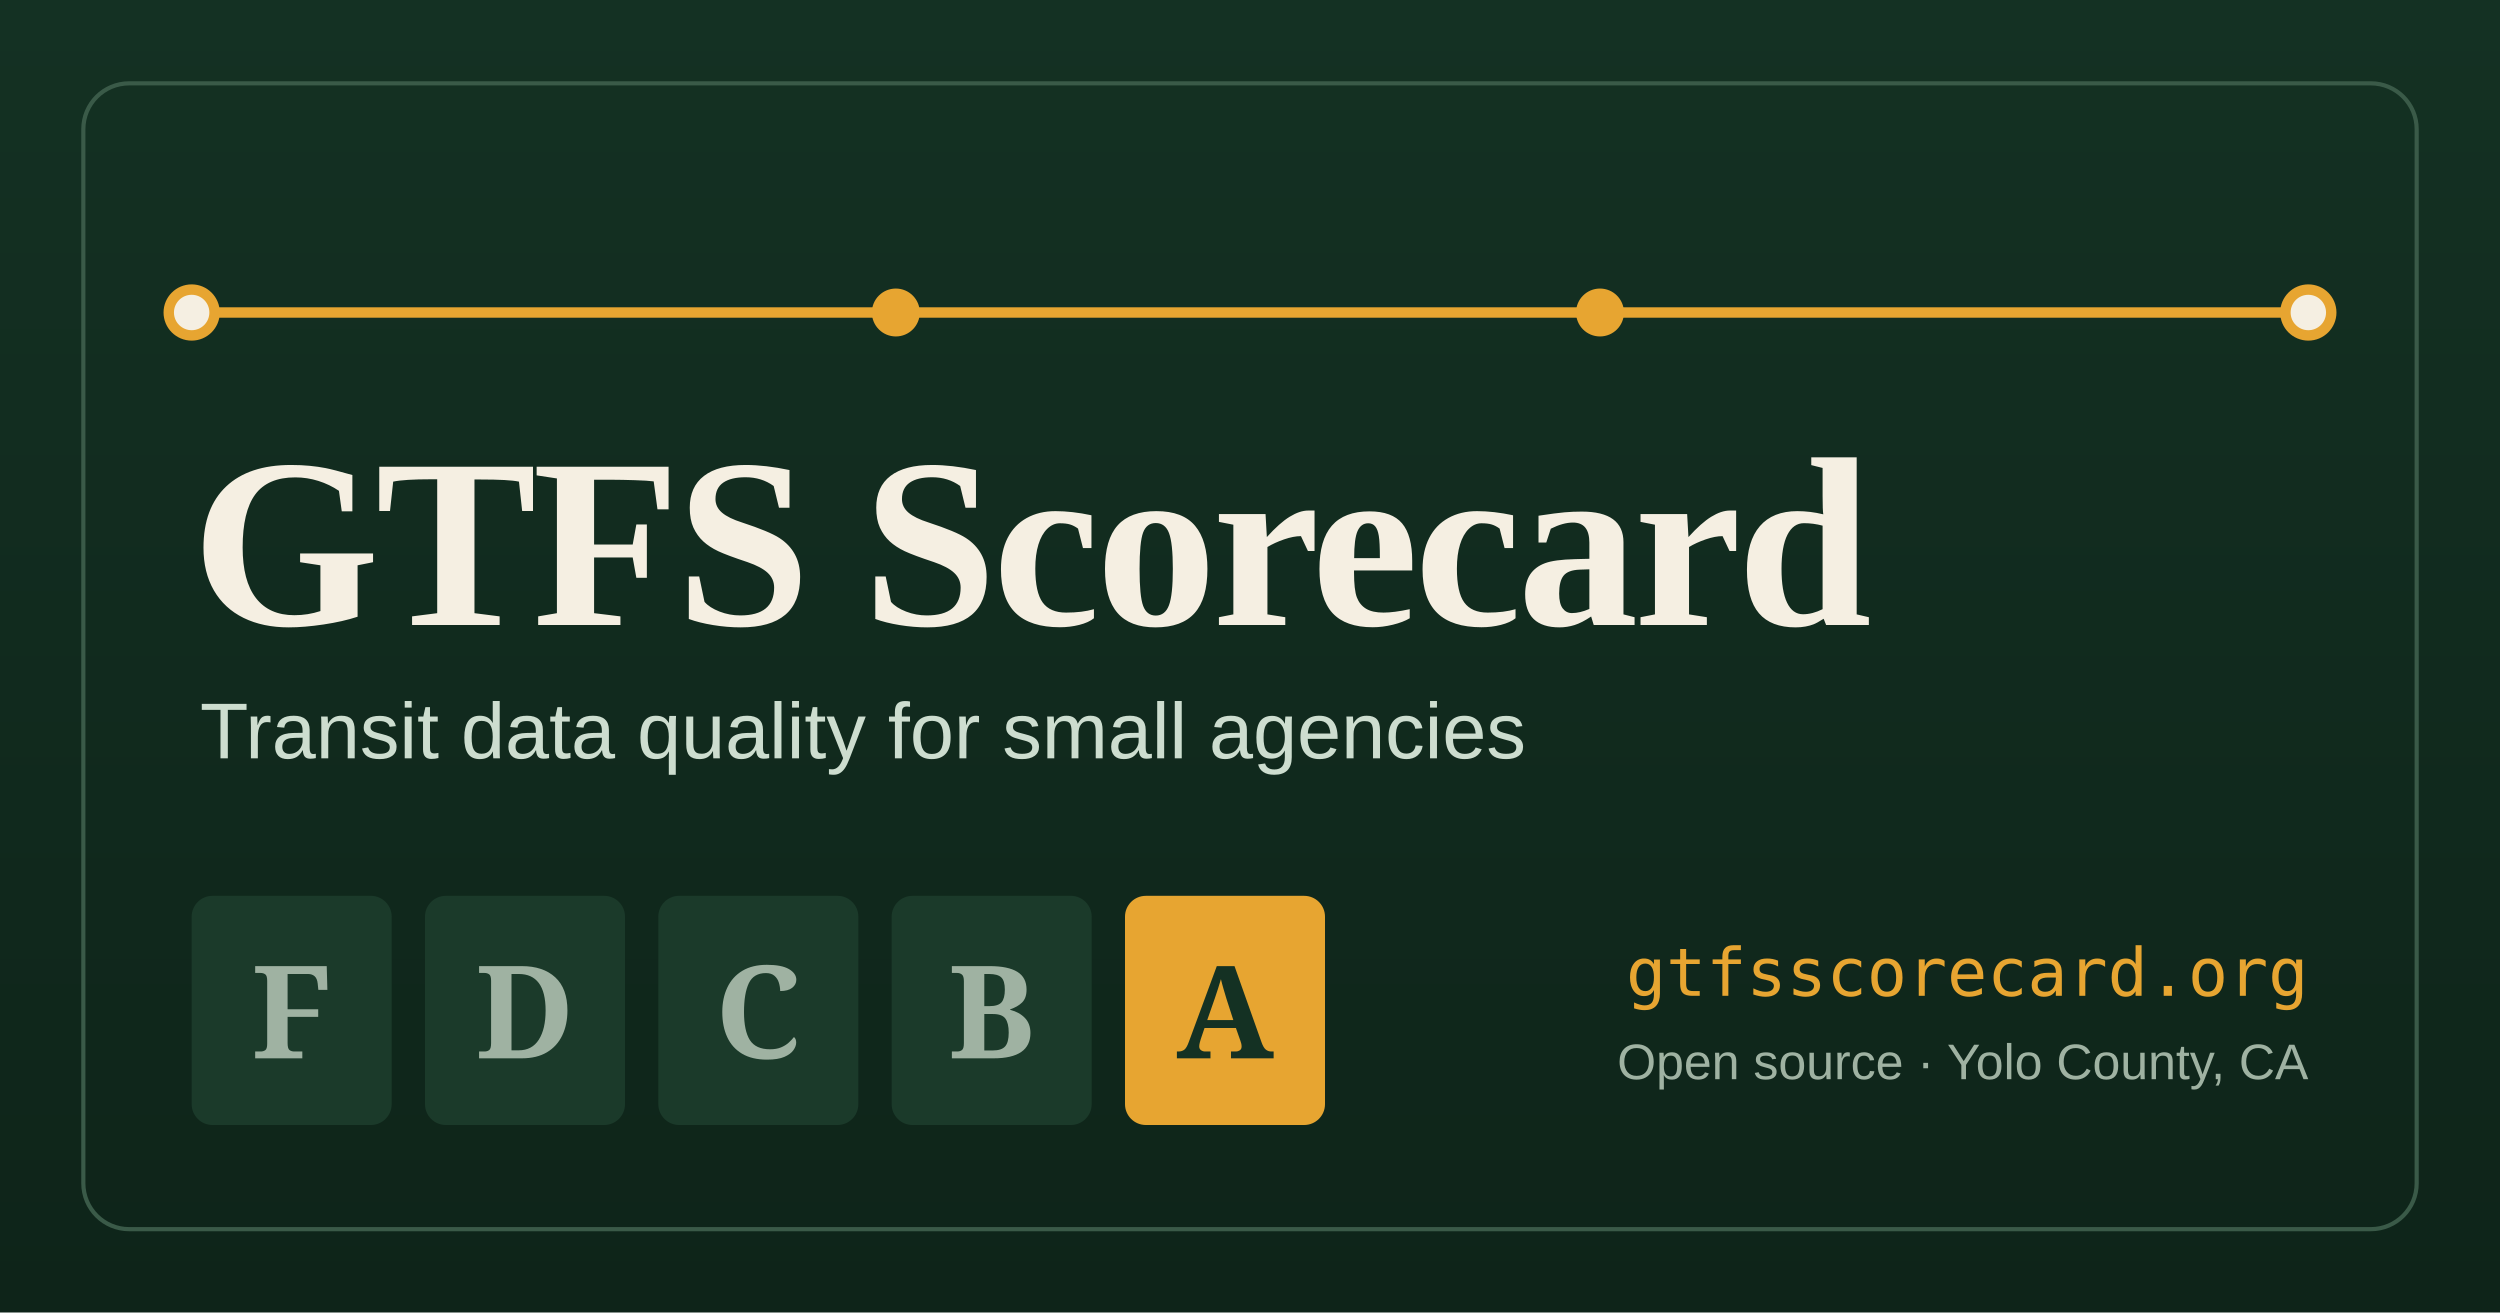
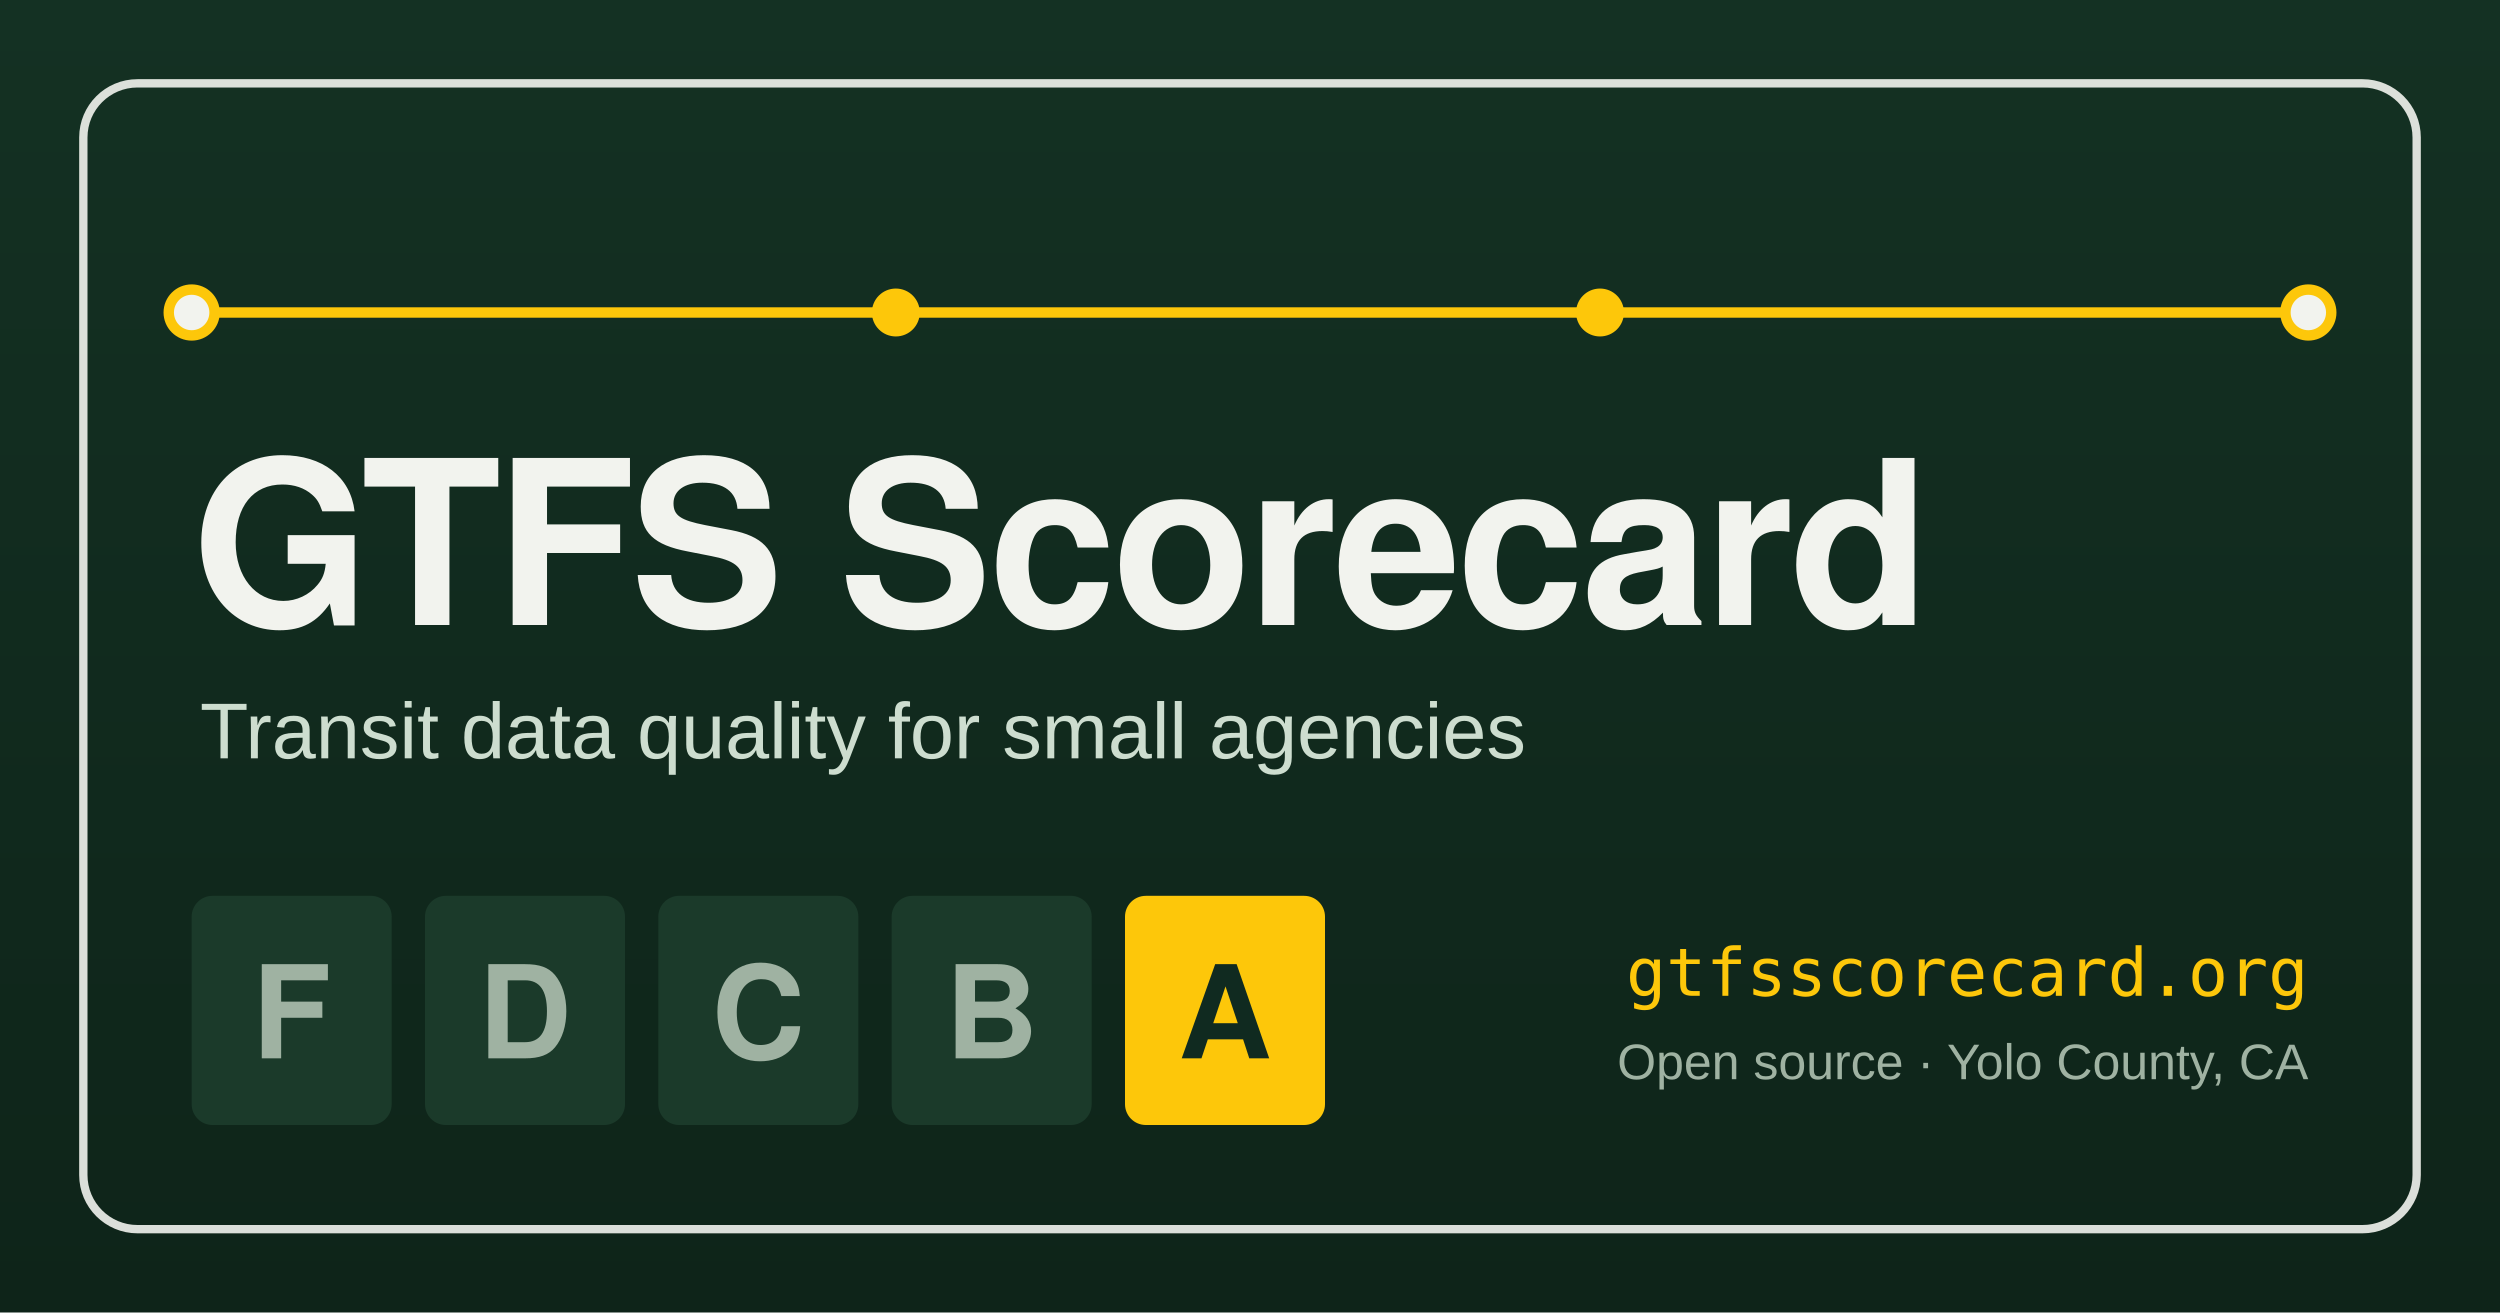
<svg xmlns="http://www.w3.org/2000/svg" width="1200" height="630" viewBox="0 0 1200 630">
  <defs>
    <linearGradient id="bg" x1="0" y1="0" x2="0" y2="1">
      <stop offset="0" stop-color="#143123" />
      <stop offset="1" stop-color="#0e2419" />
    </linearGradient>
  </defs>
  <rect width="1200" height="630" fill="url(#bg)" />
-   <rect x="40" y="40" width="1120" height="550" rx="22" fill="none" stroke="#3a5a48" stroke-width="2" />
-   <g stroke="#e7a531" stroke-width="5" fill="#e7a531">
+   <rect x="40" y="40" width="1120" height="550" rx="26" fill="none" stroke="#f2f3ee" stroke-width="4" opacity="0.9" />
+   <g stroke="#fdc70a" stroke-width="5" fill="#fdc70a">
    <line x1="92" y1="150" x2="1108" y2="150" />
-     <circle cx="92" cy="150" r="11" fill="#f5efe2" stroke="#e7a531" />
+     <circle cx="92" cy="150" r="11" fill="#f2f3ee" stroke="#fdc70a" />
    <circle cx="430" cy="150" r="9" />
    <circle cx="768" cy="150" r="9" />
-     <circle cx="1108" cy="150" r="11" fill="#f5efe2" stroke="#e7a531" />
+     <circle cx="1108" cy="150" r="11" fill="#f2f3ee" stroke="#fdc70a" />
  </g>
-   <text x="92" y="300" font-family="Fraunces, Georgia, 'Times New Roman', serif" font-weight="900" font-size="116" fill="#f5efe2" letter-spacing="-2">GTFS Scorecard</text>
+   <text x="92" y="300" font-family="'Helvetica Neue', Helvetica, Arial, sans-serif" font-weight="900" font-size="110" fill="#f2f3ee" letter-spacing="-2">GTFS Scorecard</text>
  <text x="96" y="364" font-family="'Public Sans', 'Helvetica Neue', Arial, sans-serif" font-weight="400" font-size="38" fill="#cdddcf">Transit data quality for small agencies</text>
-   <g font-family="Fraunces, Georgia, serif" font-weight="900" font-size="62" text-anchor="middle">
+   <g font-family="'Helvetica Neue', Helvetica, Arial, sans-serif" font-weight="900" font-size="62" text-anchor="middle">
    <g>
      <rect x="92" y="430" width="96" height="110" rx="10" fill="#1b3a2a" />
      <text x="140" y="508" fill="#9fb2a2">F</text>
    </g>
    <g>
      <rect x="204" y="430" width="96" height="110" rx="10" fill="#1b3a2a" />
      <text x="252" y="508" fill="#9fb2a2">D</text>
    </g>
    <g>
      <rect x="316" y="430" width="96" height="110" rx="10" fill="#1b3a2a" />
      <text x="364" y="508" fill="#9fb2a2">C</text>
    </g>
    <g>
      <rect x="428" y="430" width="96" height="110" rx="10" fill="#1b3a2a" />
      <text x="476" y="508" fill="#9fb2a2">B</text>
    </g>
    <g>
-       <rect x="540" y="430" width="96" height="110" rx="10" fill="#e7a531" />
-       <text x="588" y="508" fill="#143123">A</text>
+       <rect x="540" y="430" width="96" height="110" rx="10" fill="#fdc70a" />
+       <text x="588" y="508" fill="#102a20">A</text>
    </g>
  </g>
-   <text x="1108" y="478" text-anchor="end" font-family="'Spline Sans Mono', ui-monospace, monospace" font-size="32" fill="#e7a531">gtfsscorecard.org</text>
+   <text x="1108" y="478" text-anchor="end" font-family="'Overpass Mono', ui-monospace, monospace" font-size="32" fill="#fdc70a">gtfsscorecard.org</text>
  <text x="1108" y="518" text-anchor="end" font-family="'Public Sans', 'Helvetica Neue', Arial, sans-serif" font-size="24" fill="#9fb2a2">Open source · Yolo County, CA</text>
</svg>
